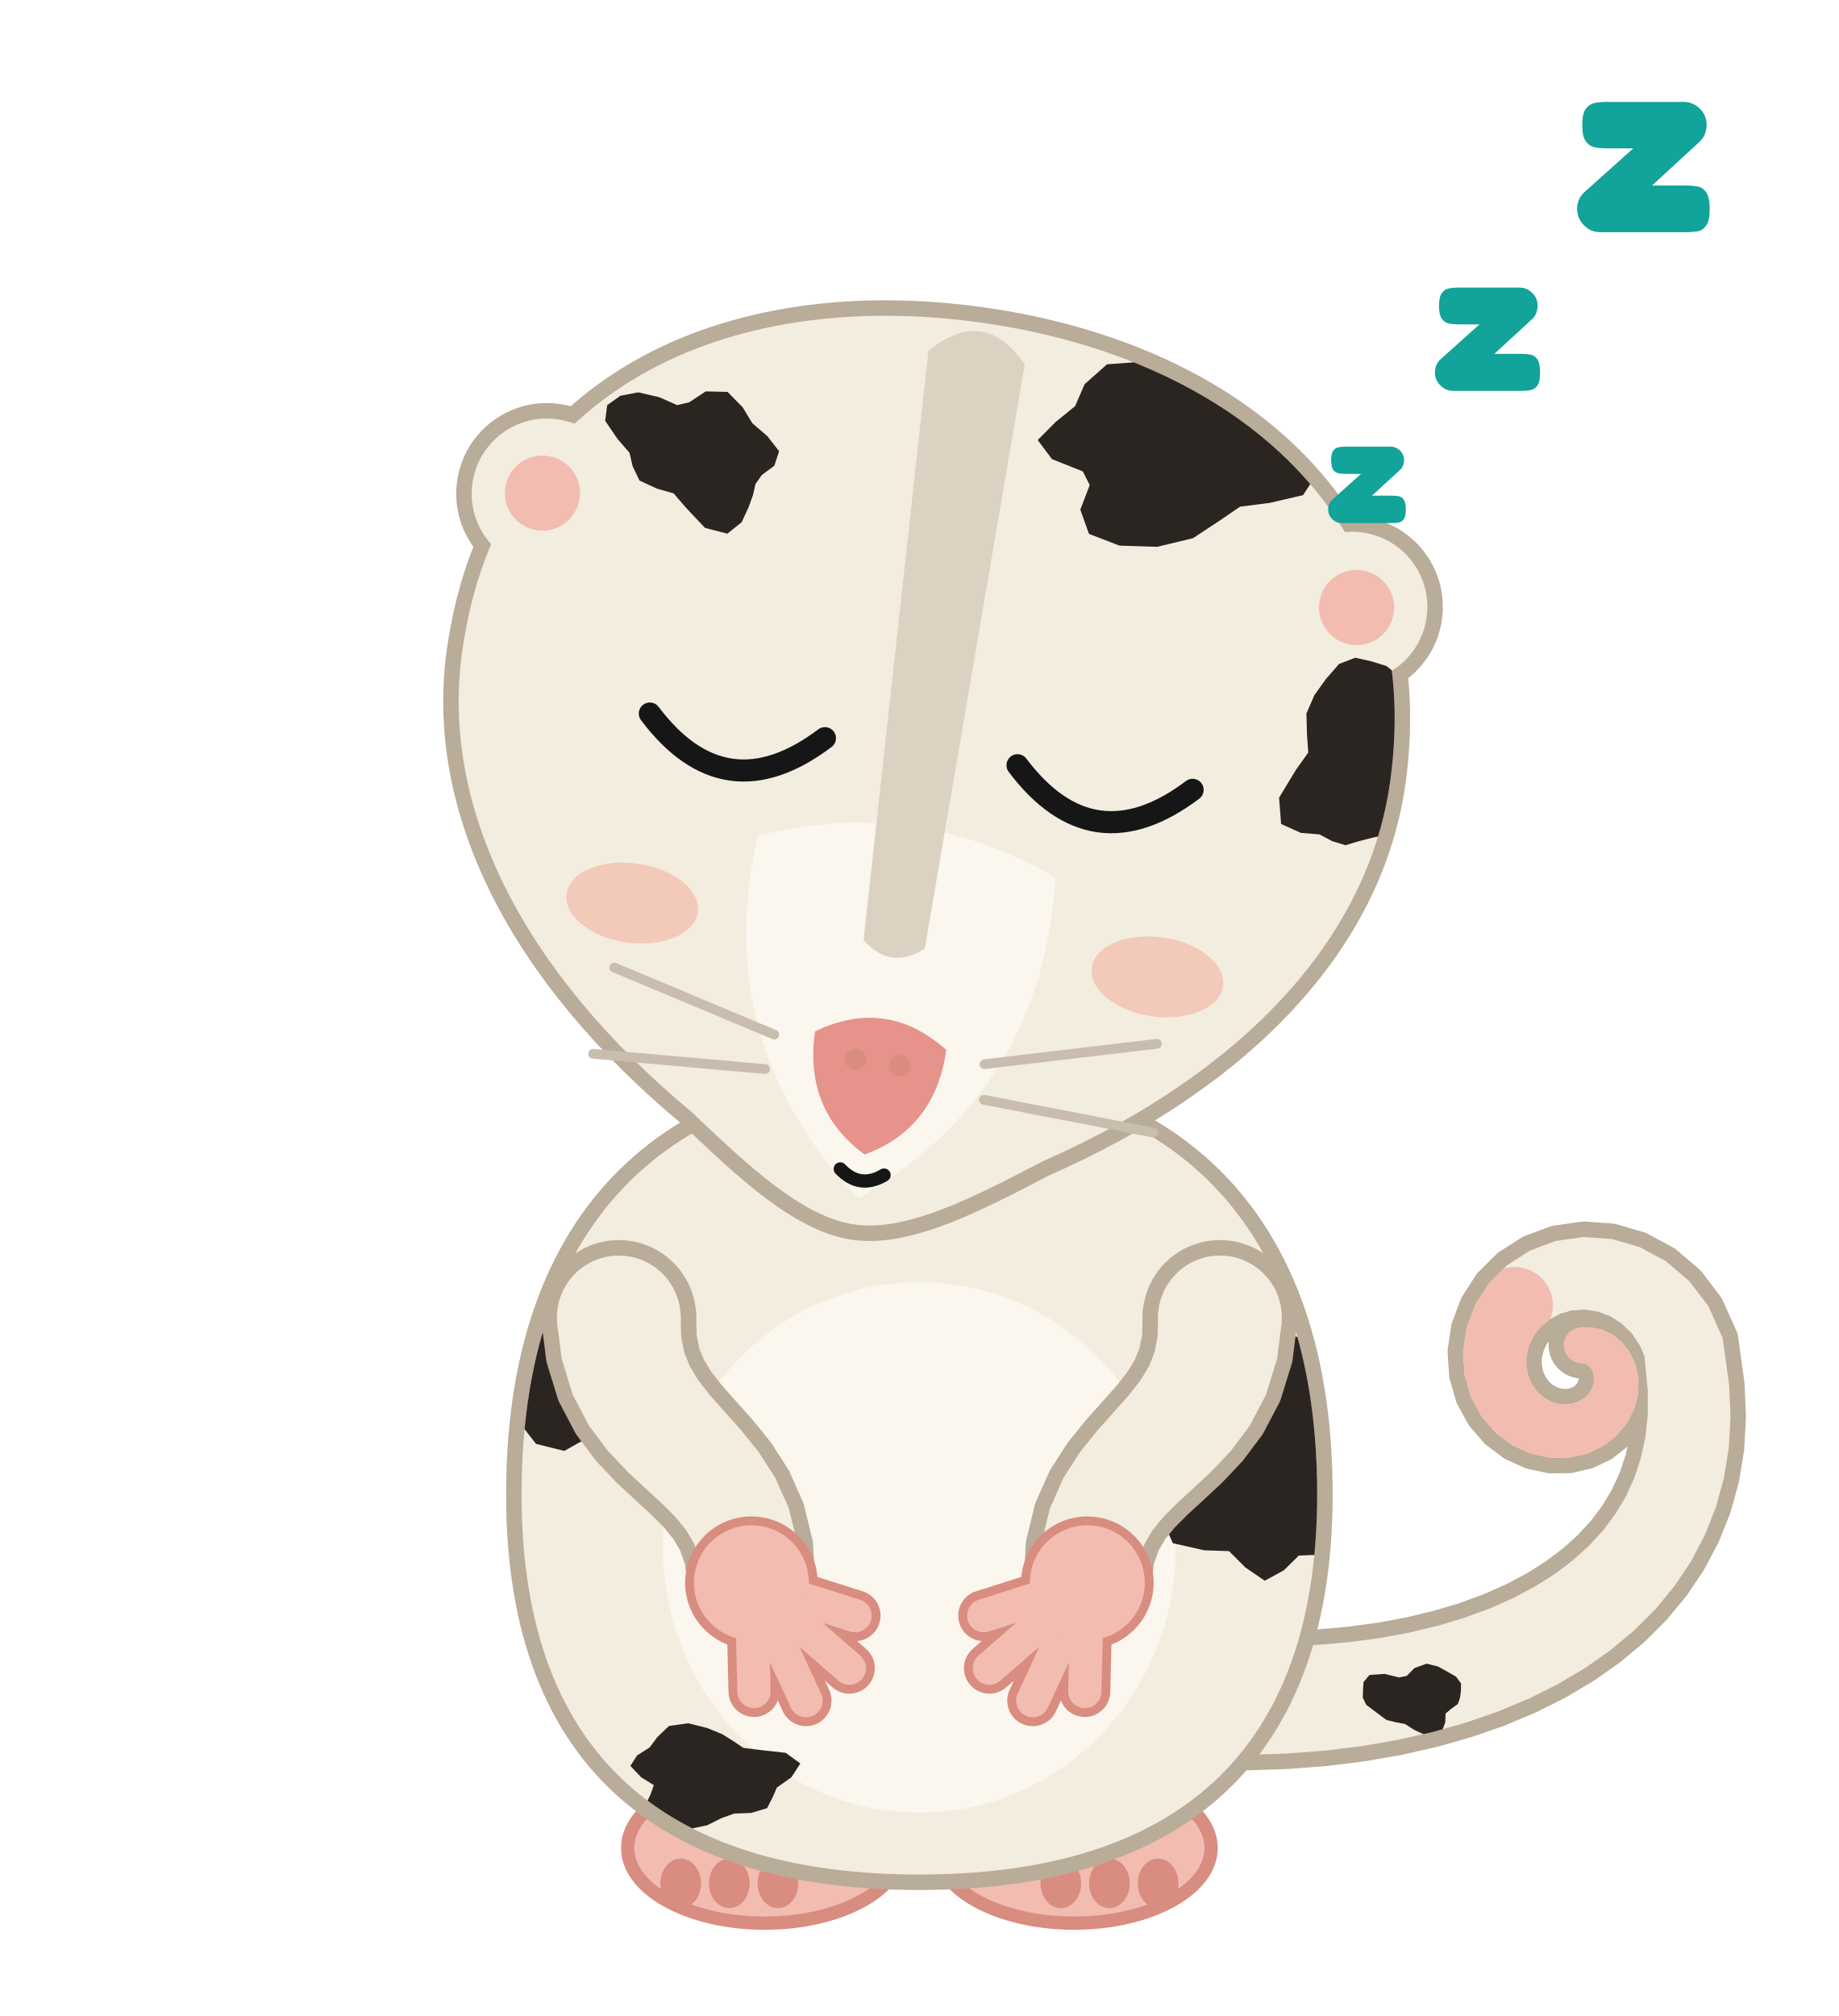
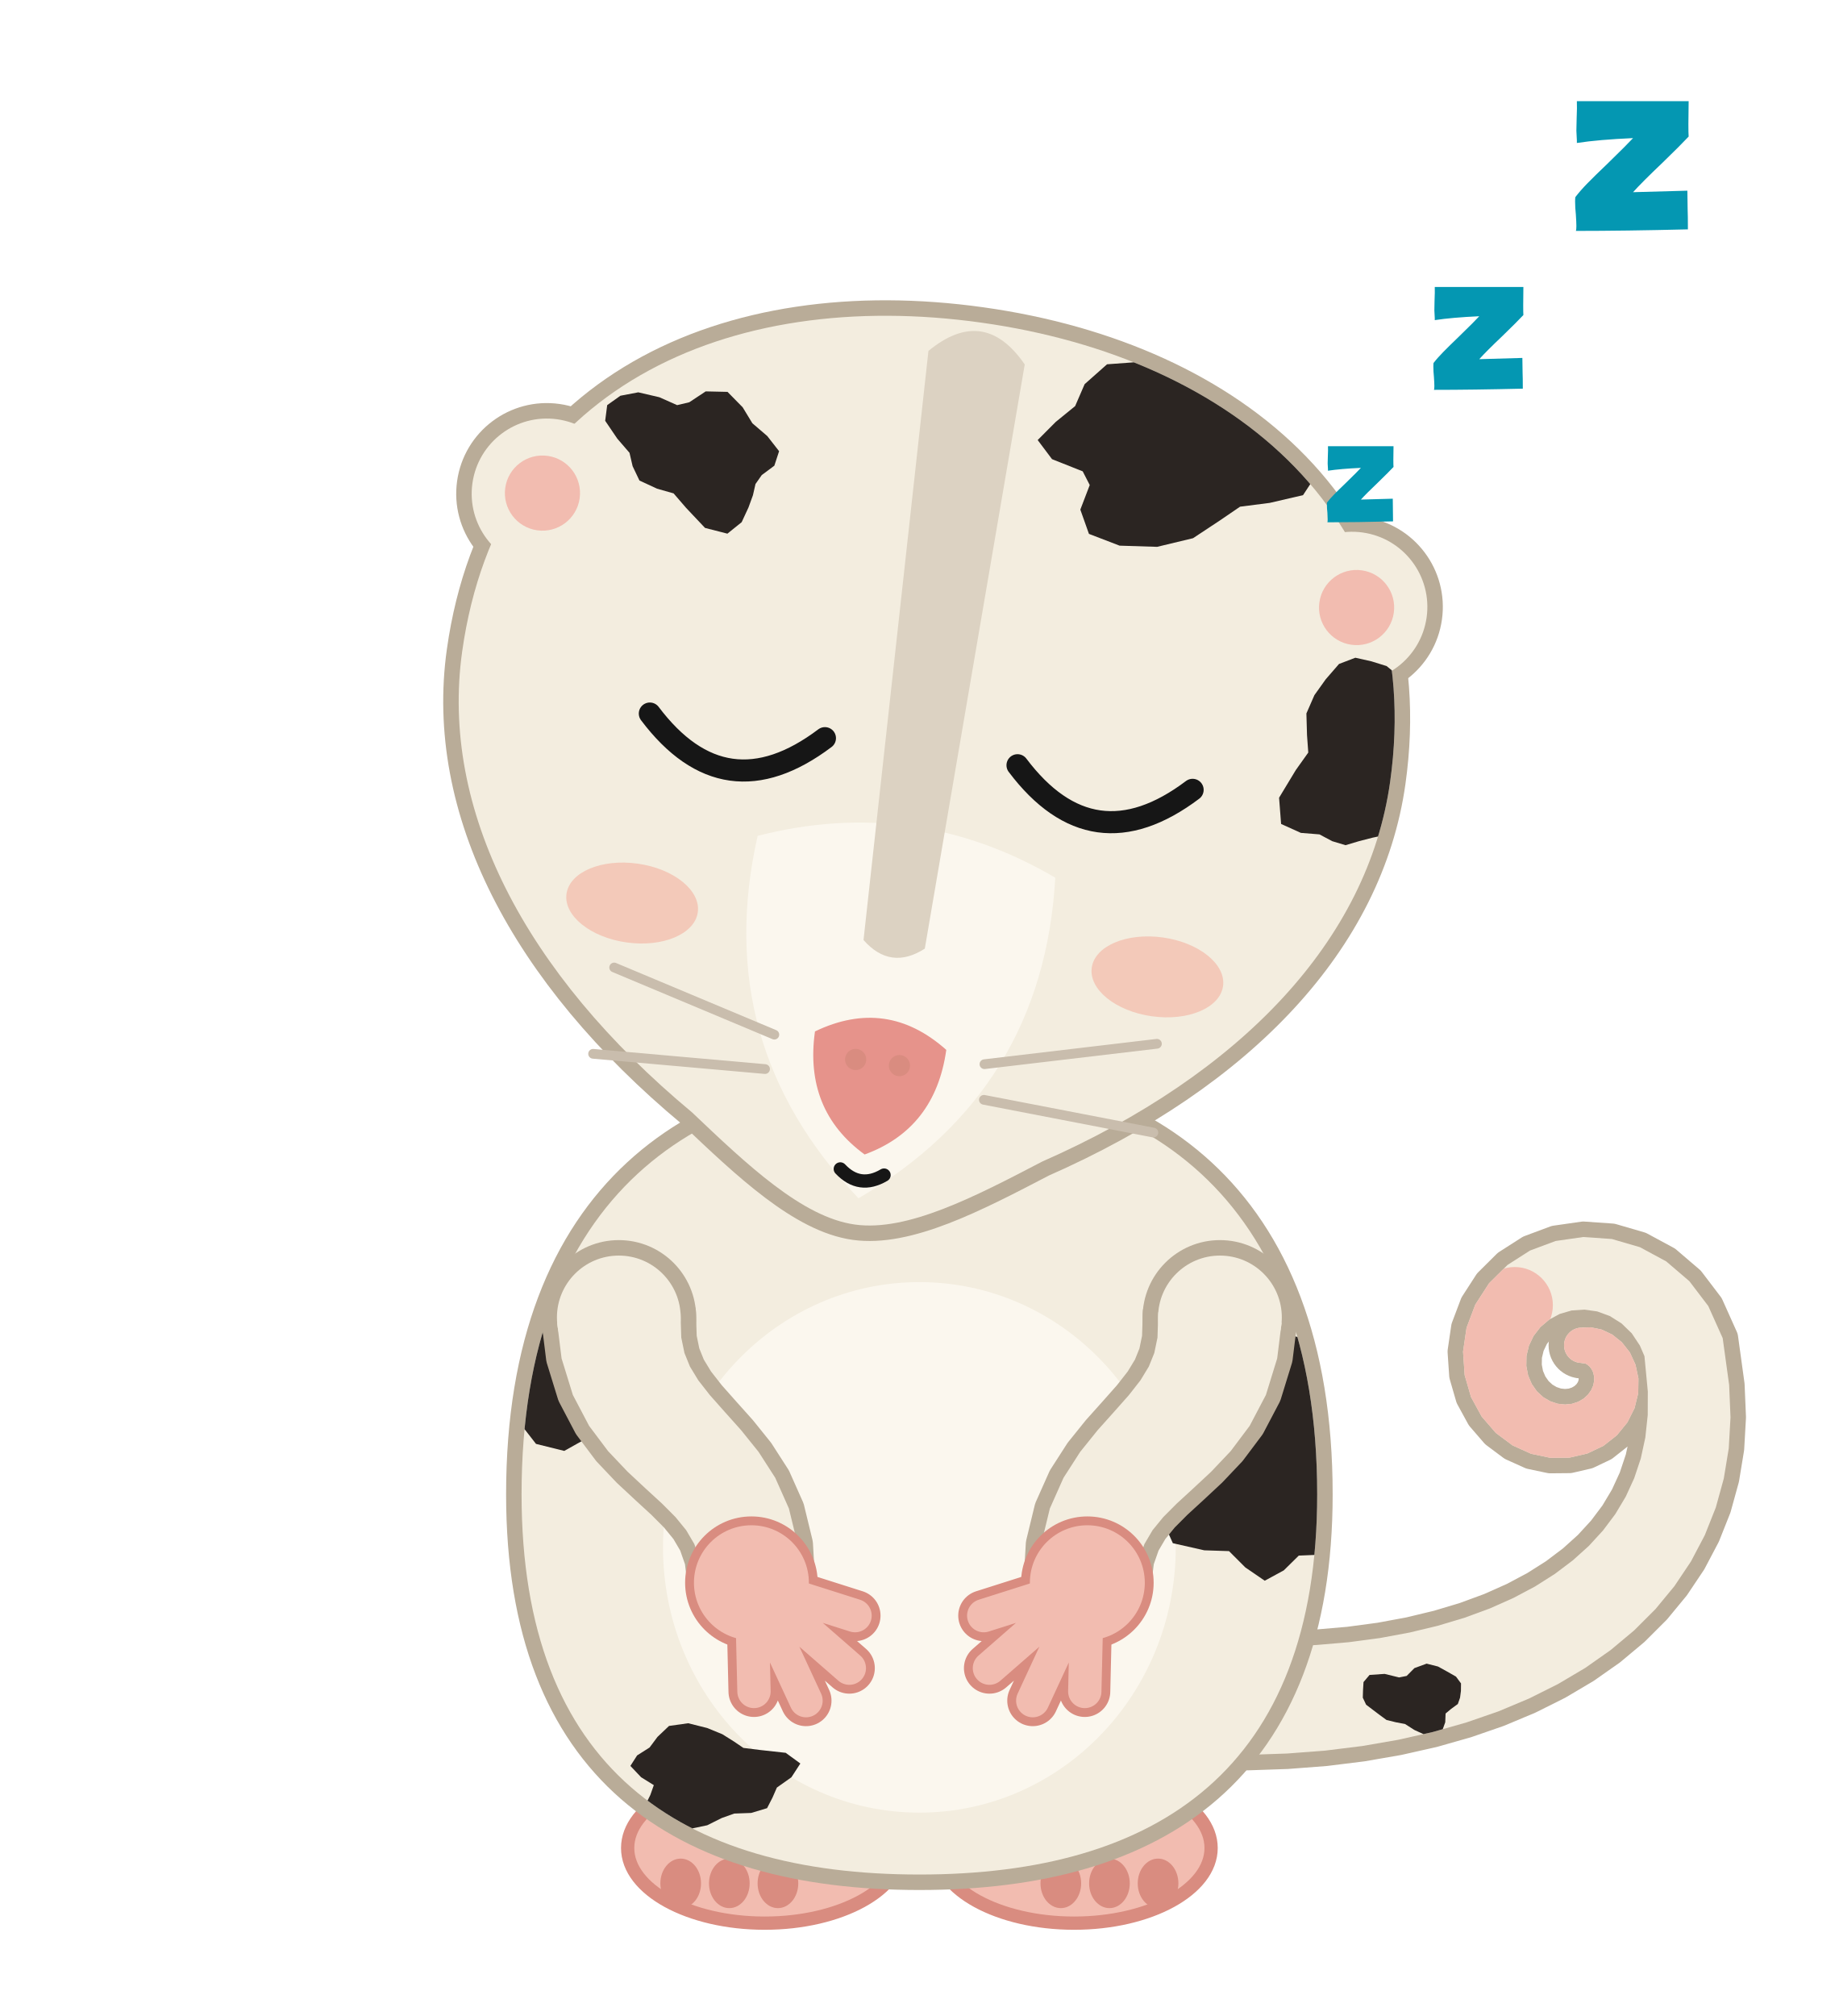
<svg xmlns="http://www.w3.org/2000/svg" viewBox="-8 -8 416 456" width="416" height="456">
  <path d="M227.68 384.79L237.12 386.35L246.66 387.57L256.06 388.4L265.29 388.85L274.35 388.93L283.2 388.63L291.83 387.97L300.22 386.93L308.35 385.52L316.21 383.75L323.77 381.6L331.02 379.09L337.93 376.19L344.47 372.92L350.64 369.27L356.39 365.23L361.69 360.8L366.52 355.98L370.82 350.77L374.56 345.19L377.69 339.25L380.18 332.99L381.99 326.43L383.11 319.62L383.51 312.58L383.2 305.26L381.74 294.67L378.48 287.41L374.21 281.8L368.96 277.31L363.01 274.1L356.66 272.25L350.21 271.8L343.94 272.7L338.15 274.86L333.07 278.11L328.89 282.26L325.77 287.09L323.79 292.33L323 297.73L323.36 303.03L324.8 308L327.21 312.41L330.4 316.1L334.2 318.94L338.39 320.83L342.75 321.75L347.06 321.71L351.12 320.77L354.76 319.04L357.81 316.64L360.18 313.73L361.8 310.51L362.63 307.14L362.68 303.81L362.02 300.69L360.74 297.91L358.93 295.61L356.76 293.87L354.35 292.73L351.87 292.22L349.94 292.29L349.77 300.29L350.68 300.42L351.16 300.7L351.65 301.12L352.09 301.7L352.44 302.44L352.64 303.31L352.66 304.3L352.46 305.36L352 306.42L351.28 307.44L350.3 308.34L349.07 309.06L347.64 309.53L346.06 309.69L344.39 309.51L342.72 308.95L341.13 308.02L339.71 306.71L338.55 305.06L337.72 303.12L337.31 300.97L337.35 298.69L337.9 296.39L338.95 294.18L340.49 292.18L342.49 290.48L344.87 289.2L347.55 288.42L350.42 288.22L353.35 288.63L356.21 289.68L358.86 291.35L361.17 293.59L363 296.34L364.04 298.75L364.8 306.74L364.78 312.08L364.24 317.15L363.21 321.9L361.72 326.36L359.8 330.54L357.45 334.47L354.67 338.17L351.46 341.67L347.83 344.94L343.76 348.01L339.28 350.85L334.38 353.45L329.07 355.81L323.39 357.9L317.33 359.72L310.93 361.26L304.2 362.51L297.16 363.45L289.84 364.08L282.26 364.39L274.45 364.38L266.41 364.04L258.18 363.36L249.78 362.34L241.23 360.97L232.32 359.21Z" fill="#B9AC98" stroke="#B9AC98" stroke-width="7" stroke-linejoin="round" />
  <path d="M217 372a13 13 0 1 0 26 0a13 13 0 1 0 -26 0Z" fill="#B9AC98" stroke="#B9AC98" stroke-width="7" stroke-linejoin="round" />
  <path d="M345.85 296.29a4 4 0 1 0 8 0a4 4 0 1 0 -8 0Z" fill="#B9AC98" stroke="#B9AC98" stroke-width="7" stroke-linejoin="round" />
  <path d="M227.68 384.79L237.12 386.35L246.66 387.57L256.06 388.4L265.29 388.85L274.35 388.93L283.2 388.63L291.83 387.97L300.22 386.93L308.35 385.52L316.21 383.75L323.77 381.6L331.02 379.09L337.93 376.19L344.47 372.92L350.64 369.27L356.39 365.23L361.69 360.8L366.52 355.98L370.82 350.77L374.56 345.19L377.69 339.25L380.18 332.99L381.99 326.43L383.11 319.62L383.51 312.58L383.2 305.26L381.74 294.67L378.48 287.41L374.21 281.8L368.96 277.31L363.01 274.1L356.66 272.25L350.21 271.8L343.94 272.7L338.15 274.86L333.07 278.11L328.89 282.26L325.77 287.09L323.79 292.33L323 297.73L323.36 303.03L324.8 308L327.21 312.41L330.4 316.1L334.2 318.94L338.39 320.83L342.75 321.75L347.06 321.71L351.12 320.77L354.76 319.04L357.81 316.64L360.18 313.73L361.8 310.51L362.63 307.14L362.68 303.81L362.02 300.69L360.74 297.91L358.93 295.61L356.76 293.87L354.35 292.73L351.87 292.22L349.94 292.29L349.77 300.29L350.68 300.42L351.16 300.7L351.65 301.12L352.09 301.7L352.44 302.44L352.64 303.31L352.66 304.3L352.46 305.36L352 306.42L351.28 307.44L350.3 308.34L349.07 309.06L347.64 309.53L346.06 309.69L344.39 309.51L342.72 308.95L341.13 308.02L339.71 306.71L338.55 305.06L337.72 303.12L337.31 300.97L337.35 298.69L337.9 296.39L338.95 294.18L340.49 292.18L342.49 290.48L344.87 289.2L347.55 288.42L350.42 288.22L353.35 288.63L356.21 289.68L358.86 291.35L361.17 293.59L363 296.34L364.04 298.75L364.8 306.74L364.78 312.08L364.24 317.15L363.21 321.9L361.72 326.36L359.8 330.54L357.45 334.47L354.67 338.17L351.46 341.67L347.83 344.94L343.76 348.01L339.28 350.85L334.38 353.45L329.07 355.81L323.39 357.9L317.33 359.72L310.93 361.26L304.2 362.51L297.16 363.45L289.84 364.08L282.26 364.39L274.45 364.38L266.41 364.04L258.18 363.36L249.78 362.34L241.23 360.97L232.32 359.21Z" fill="#F3EDDF" />
  <path d="M217 372a13 13 0 1 0 26 0a13 13 0 1 0 -26 0Z" fill="#F3EDDF" />
  <path d="M345.85 296.29a4 4 0 1 0 8 0a4 4 0 1 0 -8 0Z" fill="#F3EDDF" />
  <defs>
    <clipPath id="g31">
      <path d="M227.68 384.79L237.12 386.35L246.66 387.57L256.06 388.4L265.29 388.85L274.35 388.93L283.2 388.63L291.83 387.97L300.22 386.93L308.35 385.52L316.21 383.75L323.77 381.6L331.02 379.09L337.93 376.19L344.47 372.92L350.64 369.27L356.39 365.23L361.69 360.8L366.52 355.98L370.82 350.77L374.56 345.19L377.69 339.25L380.18 332.99L381.99 326.43L383.11 319.62L383.51 312.58L383.2 305.26L381.74 294.67L378.48 287.41L374.21 281.8L368.96 277.31L363.01 274.1L356.66 272.25L350.21 271.8L343.94 272.7L338.15 274.86L333.07 278.11L328.89 282.26L325.77 287.09L323.79 292.33L323 297.73L323.36 303.03L324.8 308L327.21 312.41L330.4 316.1L334.2 318.94L338.39 320.83L342.75 321.75L347.06 321.71L351.12 320.77L354.76 319.04L357.81 316.64L360.18 313.73L361.8 310.51L362.63 307.14L362.68 303.81L362.02 300.69L360.74 297.91L358.93 295.61L356.76 293.87L354.35 292.73L351.87 292.22L349.94 292.29L349.77 300.29L350.68 300.42L351.16 300.7L351.65 301.12L352.09 301.7L352.44 302.44L352.64 303.31L352.66 304.3L352.46 305.36L352 306.42L351.28 307.44L350.3 308.34L349.07 309.06L347.64 309.53L346.06 309.69L344.39 309.51L342.72 308.95L341.13 308.02L339.71 306.71L338.55 305.06L337.72 303.12L337.31 300.97L337.35 298.69L337.9 296.39L338.95 294.18L340.49 292.18L342.49 290.48L344.87 289.2L347.55 288.42L350.42 288.22L353.35 288.63L356.21 289.68L358.86 291.35L361.17 293.59L363 296.34L364.04 298.75L364.8 306.74L364.78 312.08L364.24 317.15L363.21 321.9L361.72 326.36L359.8 330.54L357.45 334.47L354.67 338.17L351.46 341.67L347.83 344.94L343.76 348.01L339.28 350.85L334.38 353.45L329.07 355.81L323.39 357.9L317.33 359.72L310.93 361.26L304.2 362.51L297.16 363.45L289.84 364.08L282.26 364.39L274.45 364.38L266.41 364.04L258.18 363.36L249.78 362.34L241.23 360.97L232.32 359.21Z" />
      <path d="M217 372a13 13 0 1 0 26 0a13 13 0 1 0 -26 0Z" />
      <path d="M345.85 296.29a4 4 0 1 0 8 0a4 4 0 1 0 -8 0Z" />
    </clipPath>
  </defs>
  <g clip-path="url(#g31)">
    <path d="M327.57 282.35L324.89 286.61L322.83 292.05L322 297.66L322.37 303.18L323.87 308.35L326.37 312.96L329.7 316.81L333.66 319.78L338.05 321.77L342.61 322.75L347.14 322.71L351.42 321.73L355.25 319.91L358.48 317.38L361 314.31L362.72 310.89L363.61 307.31L363.68 303.76L362.99 300.42L361.61 297.44L359.68 294.95L357.33 293.05L354.72 291.8L352.02 291.23L349.96 291.29L349.75 301.29L350.54 301.41L350.79 301.63L351.07 301.94L351.34 302.36L351.56 302.91L351.68 303.58L351.66 304.35L351.47 305.18L351.08 306.04L350.46 306.86L349.63 307.6L348.58 308.19L347.35 308.57L345.98 308.69L344.53 308.52L343.07 308.02L341.67 307.17L340.41 306L339.38 304.51L338.66 302.77L338.3 300.82L338.35 298.76L338.86 296.67L339.83 294.66L341.82 292.09ZM326.06 287.22a8.63 8.63 0 1 0 17.26 0a8.63 8.63 0 1 0 -17.26 0ZM344.85 296.29a5 5 0 1 0 10 0a5 5 0 1 0 -10 0Z" fill="#F2BCB0" />
    <path d="M322.32 376L321.82 377.43L320.3 378.54L319.05 379.58L318.97 381.56L318.08 384.03L315.13 384.73L312 383.31L309.87 381.95L307.79 381.56L305.68 381.04L304.2 379.96L302.72 378.84L301.07 377.59L300.32 376L300.37 374.31L300.48 372.47L301.85 370.85L305.26 370.62L308.53 371.42L310.24 371.08L312 369.31L314.76 368.3L317.33 368.95L319.4 370.09L321.4 371.23L322.54 372.77L322.52 374.47Z" fill="#2B2522" transform="rotate(0 312 376)" />
  </g>
  <ellipse cx="165" cy="410" rx="31" ry="17" fill="#F2BCB0" stroke="#D98C80" stroke-width="3" />
  <ellipse cx="146" cy="418" rx="4.6" ry="5.6" fill="#D98C80" />
  <ellipse cx="157" cy="418" rx="4.6" ry="5.6" fill="#D98C80" />
  <ellipse cx="168" cy="418" rx="4.6" ry="5.6" fill="#D98C80" />
  <ellipse cx="235" cy="410" rx="31" ry="17" fill="#F2BCB0" stroke="#D98C80" stroke-width="3" />
  <ellipse cx="232" cy="418" rx="4.6" ry="5.6" fill="#D98C80" />
  <ellipse cx="243" cy="418" rx="4.6" ry="5.6" fill="#D98C80" />
  <ellipse cx="254" cy="418" rx="4.6" ry="5.6" fill="#D98C80" />
  <path d="M110 330C110 262 150 236 200 236C250 236 290 262 290 330C290 392 254 416 200 416C146 416 110 392 110 330Z" fill="#B9AC98" stroke="#B9AC98" stroke-width="7" stroke-linejoin="round" />
  <path d="M110 330C110 262 150 236 200 236C250 236 290 262 290 330C290 392 254 416 200 416C146 416 110 392 110 330Z" fill="#F3EDDF" />
  <defs>
    <clipPath id="p32">
      <path d="M110 330C110 262 150 236 200 236C250 236 290 262 290 330C290 392 254 416 200 416C146 416 110 392 110 330Z" />
    </clipPath>
  </defs>
  <g clip-path="url(#p32)">
    <ellipse cx="200" cy="342" rx="58" ry="60" fill="#FBF7EE" />
    <path d="M146.45 300L147.04 303.73L145.68 307.39L140.17 309.13L135.43 310.16L133.61 314.14L130.33 319.65L124 321.47L117.88 318.98L113.47 315.48L110.37 312.11L108.48 308.77L105.86 306.19L101.22 303.68L98.45 300L100.25 296.16L102.43 292.64L102.64 287.94L105.51 283.57L112.79 283.51L119.65 286.5L124 287.47L128.56 285.84L134.3 284.85L140.29 285.53L146.01 287.57L149.11 291.43L148.01 296.12Z" fill="#2B2522" transform="rotate(30 124 300)" />
    <path d="M298.14 322L301.14 329.04L300.36 336.36L297.28 342.51L292.33 345.95L286.49 345.5L281.92 344.89L278 347.59L273.35 349.15L269.54 345.42L266.55 341.15L261.07 340L254.35 337.18L252.47 329.77L256.14 322L260.2 316.58L262.52 312.06L264.45 307.59L266.14 302.17L268.27 295.05L272.57 290.29L278 291.59L282.7 294.55L287.76 294.96L292.74 297.36L293.91 305.09L292.19 312.89L293.42 317.31Z" fill="#2B2522" transform="rotate(-10 278 322)" />
    <path d="M171.05 394L167.76 396.33L166.77 398.6L165.54 400.99L161.95 402.07L158.11 402.21L155.26 403.23L152 404.86L147.87 405.72L143.28 405.72L138.98 404.56L137.38 401.55L139.13 398.01L139.92 395.78L137.05 394L134.62 391.43L136.14 389.06L138.96 387.27L140.75 384.87L143.36 382.39L147.69 381.78L152 382.86L155.43 384.27L158.03 385.9L160.18 387.36L163.96 387.83L169.76 388.47L173.07 390.89Z" fill="#2B2522" transform="rotate(0 152 394)" />
  </g>
  <path d="M118.05 291.19L119.05 299.26L121.6 307.52L125.28 314.52L129.57 320.23L133.97 324.87L138.11 328.73L141.77 332.09L144.83 335.16L147.24 338.11L149.08 341.24L150.4 345.01L151.12 350.93L172.88 349.07L172.42 341.18L170.48 333.2L167.39 326.26L163.62 320.4L159.66 315.48L155.89 311.27L152.6 307.56L149.98 304.21L148.09 301.1L146.85 298.03L146.13 294.55L145.95 288.81Z" fill="#B9AC98" stroke="#B9AC98" stroke-width="7" stroke-linejoin="round" />
  <path d="M118 290a14 14 0 1 0 28 0a14 14 0 1 0 -28 0Z" fill="#B9AC98" stroke="#B9AC98" stroke-width="7" stroke-linejoin="round" />
  <path d="M151.08 350a10.92 10.92 0 1 0 21.84 0a10.92 10.92 0 1 0 -21.84 0Z" fill="#B9AC98" stroke="#B9AC98" stroke-width="7" stroke-linejoin="round" />
  <path d="M254.05 288.81L253.87 294.55L253.15 298.03L251.91 301.1L250.02 304.21L247.4 307.56L244.11 311.27L240.34 315.48L236.38 320.4L232.61 326.26L229.52 333.2L227.58 341.18L227.12 349.07L248.88 350.93L249.6 345.01L250.92 341.24L252.76 338.11L255.17 335.16L258.23 332.09L261.89 328.73L266.03 324.87L270.43 320.23L274.72 314.52L278.4 307.52L280.95 299.26L281.95 291.19Z" fill="#B9AC98" stroke="#B9AC98" stroke-width="7" stroke-linejoin="round" />
  <path d="M254 290a14 14 0 1 0 28 0a14 14 0 1 0 -28 0Z" fill="#B9AC98" stroke="#B9AC98" stroke-width="7" stroke-linejoin="round" />
  <path d="M227.08 350a10.92 10.92 0 1 0 21.84 0a10.92 10.92 0 1 0 -21.84 0Z" fill="#B9AC98" stroke="#B9AC98" stroke-width="7" stroke-linejoin="round" />
  <path d="M118.05 291.19L119.05 299.26L121.6 307.52L125.28 314.52L129.57 320.23L133.97 324.87L138.11 328.73L141.77 332.09L144.83 335.16L147.24 338.11L149.08 341.24L150.4 345.01L151.12 350.93L172.88 349.07L172.42 341.18L170.48 333.2L167.39 326.26L163.62 320.4L159.66 315.48L155.89 311.27L152.6 307.56L149.98 304.21L148.09 301.1L146.85 298.03L146.13 294.55L145.95 288.81Z" fill="#F3EDDF" />
  <path d="M118 290a14 14 0 1 0 28 0a14 14 0 1 0 -28 0Z" fill="#F3EDDF" />
  <path d="M151.08 350a10.92 10.92 0 1 0 21.84 0a10.92 10.92 0 1 0 -21.84 0Z" fill="#F3EDDF" />
  <path d="M254.05 288.81L253.87 294.55L253.15 298.03L251.91 301.1L250.02 304.21L247.4 307.56L244.11 311.27L240.34 315.48L236.38 320.4L232.61 326.26L229.52 333.2L227.58 341.18L227.12 349.07L248.88 350.93L249.6 345.01L250.92 341.24L252.76 338.11L255.17 335.16L258.23 332.09L261.89 328.73L266.03 324.87L270.43 320.23L274.72 314.52L278.4 307.52L280.95 299.26L281.95 291.19Z" fill="#F3EDDF" />
  <path d="M254 290a14 14 0 1 0 28 0a14 14 0 1 0 -28 0Z" fill="#F3EDDF" />
  <path d="M227.08 350a10.92 10.92 0 1 0 21.84 0a10.92 10.92 0 1 0 -21.84 0Z" fill="#F3EDDF" />
  <path d="M166.96 351.57L185.44 357.44M165.92 353.42L184.15 369.32M164.18 354.72L174.35 376.67M162.12 355.2L162.58 374.59" stroke="#D98C80" stroke-width="11.54" stroke-linecap="round" fill="none" />
  <circle cx="162" cy="350" r="15" fill="#D98C80" />
  <path d="M166.96 351.57L185.44 357.44M165.92 353.42L184.15 369.32M164.18 354.72L174.35 376.67M162.12 355.2L162.58 374.59" stroke="#F2BCB0" stroke-width="7.54" stroke-linecap="round" fill="none" />
  <circle cx="162" cy="350" r="13" fill="#F2BCB0" />
  <path d="M237.88 355.2L237.42 374.59M235.82 354.72L225.65 376.67M234.08 353.42L215.85 369.32M233.04 351.57L214.56 357.44" stroke="#D98C80" stroke-width="11.54" stroke-linecap="round" fill="none" />
  <circle cx="238" cy="350" r="15" fill="#D98C80" />
  <path d="M237.88 355.2L237.42 374.59M235.82 354.72L225.65 376.67M234.08 353.42L215.85 369.32M233.04 351.57L214.56 357.44" stroke="#F2BCB0" stroke-width="7.54" stroke-linecap="round" fill="none" />
  <circle cx="238" cy="350" r="13" fill="#F2BCB0" />
  <g transform="rotate(8 200 165)">
    <path d="M94 154C94 94 142 64 200 64C258 64 306 94 306 154C306 190 282 224 240 250C226 260 212 270 200 270C188 270 174 260 160 250C118 224 94 190 94 154Z" fill="#B9AC98" stroke="#B9AC98" stroke-width="7" stroke-linejoin="round" />
    <path d="M91 116a17 17 0 1 0 34 0a17 17 0 1 0 -34 0Z" fill="#B9AC98" stroke="#B9AC98" stroke-width="7" stroke-linejoin="round" />
    <path d="M275 116a17 17 0 1 0 34 0a17 17 0 1 0 -34 0Z" fill="#B9AC98" stroke="#B9AC98" stroke-width="7" stroke-linejoin="round" />
    <path d="M94 154C94 94 142 64 200 64C258 64 306 94 306 154C306 190 282 224 240 250C226 260 212 270 200 270C188 270 174 260 160 250C118 224 94 190 94 154Z" fill="#F3EDDF" />
    <path d="M91 116a17 17 0 1 0 34 0a17 17 0 1 0 -34 0Z" fill="#F3EDDF" />
    <path d="M275 116a17 17 0 1 0 34 0a17 17 0 1 0 -34 0Z" fill="#F3EDDF" />
    <circle cx="107" cy="116" r="8.5" fill="#F2BCB0" />
    <circle cx="293" cy="116" r="8.5" fill="#F2BCB0" />
    <defs>
      <clipPath id="h35">
        <path d="M94 154C94 94 142 64 200 64C258 64 306 94 306 154C306 190 282 224 240 250C226 260 212 270 200 270C188 270 174 260 160 250C118 224 94 190 94 154Z" />
      </clipPath>
    </defs>
    <g clip-path="url(#h35)">
      <path d="M283.43 86L278.89 89.91L278.5 94.15L275.51 98.08L267.87 99.3L261.11 99.69L256.34 102.48L250 106.06L241.76 107.44L233.31 106.58L226.58 103.44L225.02 97.83L227.53 92.43L226.16 89.23L219.43 86L216.49 81.46L220.84 77.66L225.48 74.39L227.97 69.59L233.34 65.46L242.09 65.43L250 68.06L256 70.4L261.08 72.34L266.48 73.73L275.06 74.14L285.19 75.94L288.56 80.77Z" fill="#2B2522" transform="rotate(-12 250 86)" />
      <path d="M155.37 102L156.05 104.51L156.46 107.42L156.66 111.09L155.03 114.9L149.95 116.13L144.05 114.14L140 112.57L136.2 113.39L131.82 113.63L128.93 111.49L126.89 109.15L122.95 107.62L118.63 105.34L117.37 102L119.01 98.72L122.22 96.14L126.95 94.88L131.34 94.57L133.46 92.71L135.59 88.79L140 86.57L144.66 88.04L148.3 90.2L152.63 91.17L156.6 92.94L157.19 96.34L155.67 99.55Z" fill="#2B2522" transform="rotate(20 140 102)" />
      <path d="M316.74 150L315.16 155.48L312.12 159.52L309.76 163.13L307.05 165.88L303.86 167.03L300.97 168.22L298 169.58L294.89 169.1L291.82 167.98L287.61 168.23L282.9 166.85L281.62 161.04L284.5 154.31L286.74 150L285.91 146.14L285.09 141.3L286.31 136.94L288.34 133.05L290.84 129.19L294.3 127.28L298 127.58L301.56 128.16L304.83 130.14L306.32 135.4L306.36 140.67L308.65 142.82L313.75 144.97Z" fill="#2B2522" transform="rotate(0 298 150)" />
    </g>
    <path d="M166 186Q200 172 234 186Q238 234 200 264Q162 234 166 186Z" fill="#FBF7EE" />
    <path d="M189 72Q200 60 211 72L207 206Q200 212 193 206Z" fill="#DCD2C2" />
    <path d="M185 228Q200 218 215 228Q215 246 200 254Q185 246 185 228Z" fill="#E6938B" />
    <circle cx="195" cy="233" r="2.4" fill="#D98C80" />
    <circle cx="205" cy="233" r="2.4" fill="#D98C80" />
    <path d="M195 258Q200 262 205 258" fill="none" stroke="#161616" stroke-width="3" stroke-linecap="round" />
    <path d="M176 230L138 220M175 238L136 240" fill="none" stroke="#C9BDAD" stroke-width="2.2" stroke-linecap="round" />
    <path d="M224 230L262 220M225 238L264 240" fill="none" stroke="#C9BDAD" stroke-width="2.2" stroke-linecap="round" />
    <ellipse cx="140" cy="205" rx="15" ry="9" fill="#F3A694" opacity="0.5" />
    <ellipse cx="260" cy="205" rx="15" ry="9" fill="#F3A694" opacity="0.5" />
    <path d="M138 162Q158 182 178 162" fill="none" stroke="#161616" stroke-width="5" stroke-linecap="round" />
    <path d="M222 162Q242 182 262 162" fill="none" stroke="#161616" stroke-width="5" stroke-linecap="round" />
  </g>
-   <path d="M306.96 110.31L295.54 110.31Q294.28 110.31 293.38 109.39Q292.48 108.47 292.48 107.21L292.48 107.21Q292.48 106.60 292.70 106.04Q292.92 105.48 293.39 105.04L293.39 105.04L299.92 99.19L296.28 99.19Q295.54 99.19 294.82 99.05Q294.11 98.92 293.63 98.27Q293.16 97.62 293.16 96.09L293.16 96.09Q293.16 94.56 293.63 93.94Q294.11 93.31 294.82 93.17Q295.54 93.03 296.28 93.03L296.28 93.03L306.59 93.03Q307.84 93.03 308.75 93.92Q309.65 94.80 309.65 96.06L309.65 96.06Q309.65 96.71 309.41 97.30Q309.17 97.90 308.76 98.27L308.76 98.27L302.40 104.12L306.99 104.12Q307.78 104.12 308.47 104.25Q309.17 104.39 309.61 105.05Q310.05 105.72 310.05 107.25L310.05 107.25Q310.05 108.78 309.60 109.42Q309.14 110.07 308.44 110.19Q307.74 110.31 306.96 110.31L306.96 110.31Z" fill="#12A39A" />
-   <path d="M336.24 80.41L320.78 80.41Q319.08 80.41 317.86 79.17Q316.64 77.93 316.64 76.23L316.64 76.23Q316.64 75.40 316.94 74.64Q317.24 73.88 317.89 73.28L317.89 73.28L326.72 65.37L321.80 65.37Q320.78 65.37 319.82 65.19Q318.85 65.00 318.21 64.13Q317.56 63.26 317.56 61.19L317.56 61.19Q317.56 59.12 318.21 58.27Q318.85 57.41 319.82 57.23Q320.78 57.05 321.80 57.05L321.80 57.05L335.73 57.05Q337.44 57.05 338.65 58.24Q339.87 59.44 339.87 61.14L339.87 61.14Q339.87 62.01 339.55 62.82Q339.23 63.62 338.68 64.13L338.68 64.13L330.08 72.04L336.29 72.04Q337.34 72.04 338.29 72.23Q339.23 72.41 339.83 73.31Q340.43 74.20 340.43 76.27L340.43 76.27Q340.43 78.34 339.81 79.22Q339.18 80.09 338.24 80.25Q337.30 80.41 336.24 80.41L336.24 80.41Z" fill="#12A39A" />
-   <path d="M373.52 44.52L354.03 44.52Q351.89 44.52 350.35 42.96Q348.81 41.39 348.81 39.24L348.81 39.24Q348.81 38.20 349.19 37.24Q349.57 36.29 350.38 35.53L350.38 35.53L361.51 25.56L355.31 25.56Q354.03 25.56 352.81 25.32Q351.60 25.09 350.78 23.99Q349.97 22.89 349.97 20.28L349.97 20.28Q349.97 17.67 350.78 16.59Q351.60 15.52 352.81 15.29Q354.03 15.06 355.31 15.06L355.31 15.06L372.88 15.06Q375.03 15.06 376.56 16.57Q378.10 18.07 378.10 20.22L378.10 20.22Q378.10 21.32 377.70 22.34Q377.29 23.35 376.59 23.99L376.59 23.99L365.75 33.97L373.58 33.97Q374.91 33.97 376.10 34.20Q377.29 34.43 378.04 35.56Q378.80 36.69 378.80 39.30L378.80 39.30Q378.80 41.91 378.01 43.01Q377.23 44.12 376.04 44.32Q374.85 44.52 373.52 44.52L373.52 44.52Z" fill="#12A39A" />
+   <path d="M307.27 92.93L307.23 95.99Q307.23 97.22 307.27 97.62L307.27 97.62Q306.18 98.78 303.80 101.09L303.80 101.09Q301.08 103.68 299.89 105.00L299.89 105.00L307.10 104.80L307.13 107.28Q307.16 108.03 307.16 109.93L307.16 109.93Q298.80 110.14 292.31 110.14L292.31 110.14Q292.37 110 292.37 109.49L292.37 109.49Q292.37 109.05 292.31 107.96L292.31 107.96Q292.20 107.04 292.20 106.23L292.20 106.23Q292.20 105.82 292.24 105.65L292.24 105.65Q292.88 104.80 293.87 103.80Q294.86 102.79 296.49 101.23L296.49 101.23Q299.17 98.61 299.89 97.83L299.89 97.83Q295.33 98.03 292.44 98.47L292.44 98.47L292.44 98.13Q292.37 97.11 292.37 96.84L292.37 96.84L292.41 95.24Q292.48 93.75 292.44 92.93L292.44 92.93L298.02 92.93L306.96 92.93L307.27 92.93Z" fill="#0497B2" />
+   <path d="M336.65 56.91L336.61 61.05Q336.61 62.70 336.65 63.26L336.65 63.26Q335.18 64.82 331.96 67.95L331.96 67.95Q328.28 71.44 326.67 73.24L326.67 73.24L336.42 72.96L336.47 76.32Q336.52 77.33 336.52 79.91L336.52 79.91Q325.20 80.18 316.41 80.18L316.41 80.18Q316.51 80 316.51 79.31L316.51 79.31Q316.51 78.71 316.41 77.24L316.41 77.24Q316.28 76.00 316.28 74.89L316.28 74.89Q316.28 74.34 316.32 74.11L316.32 74.11Q317.20 72.96 318.53 71.61Q319.86 70.25 322.07 68.13L322.07 68.13Q325.71 64.59 326.67 63.53L326.67 63.53Q320.51 63.81 316.60 64.41L316.60 64.41L316.60 63.95Q316.51 62.57 316.51 62.20L316.51 62.20L316.55 60.04Q316.64 58.01 316.60 56.91L316.60 56.91L324.14 56.91L336.24 56.91L336.65 56.91Z" fill="#0497B2" />
+   <path d="M374.04 14.88L373.98 20.10Q373.98 22.19 374.04 22.89L374.04 22.89Q372.19 24.86 368.13 28.80L368.13 28.80Q363.49 33.21 361.46 35.47L361.46 35.47L373.75 35.13L373.81 39.36Q373.87 40.64 373.87 43.88L373.87 43.88Q359.60 44.23 348.52 44.23L348.52 44.23Q348.64 44 348.64 43.13L348.64 43.13Q348.64 42.38 348.52 40.52L348.52 40.52Q348.35 38.95 348.35 37.56L348.35 37.56Q348.35 36.87 348.41 36.58L348.41 36.58Q349.51 35.13 351.19 33.41Q352.87 31.70 355.66 29.04L355.66 29.04Q360.24 24.57 361.46 23.24L361.46 23.24Q353.68 23.58 348.75 24.34L348.75 24.34L348.75 23.76Q348.64 22.02 348.64 21.55L348.64 21.55L348.70 18.83Q348.81 16.28 348.75 14.88L348.75 14.88L358.27 14.88L373.52 14.88L374.04 14.88Z" fill="#0497B2" />
</svg>
